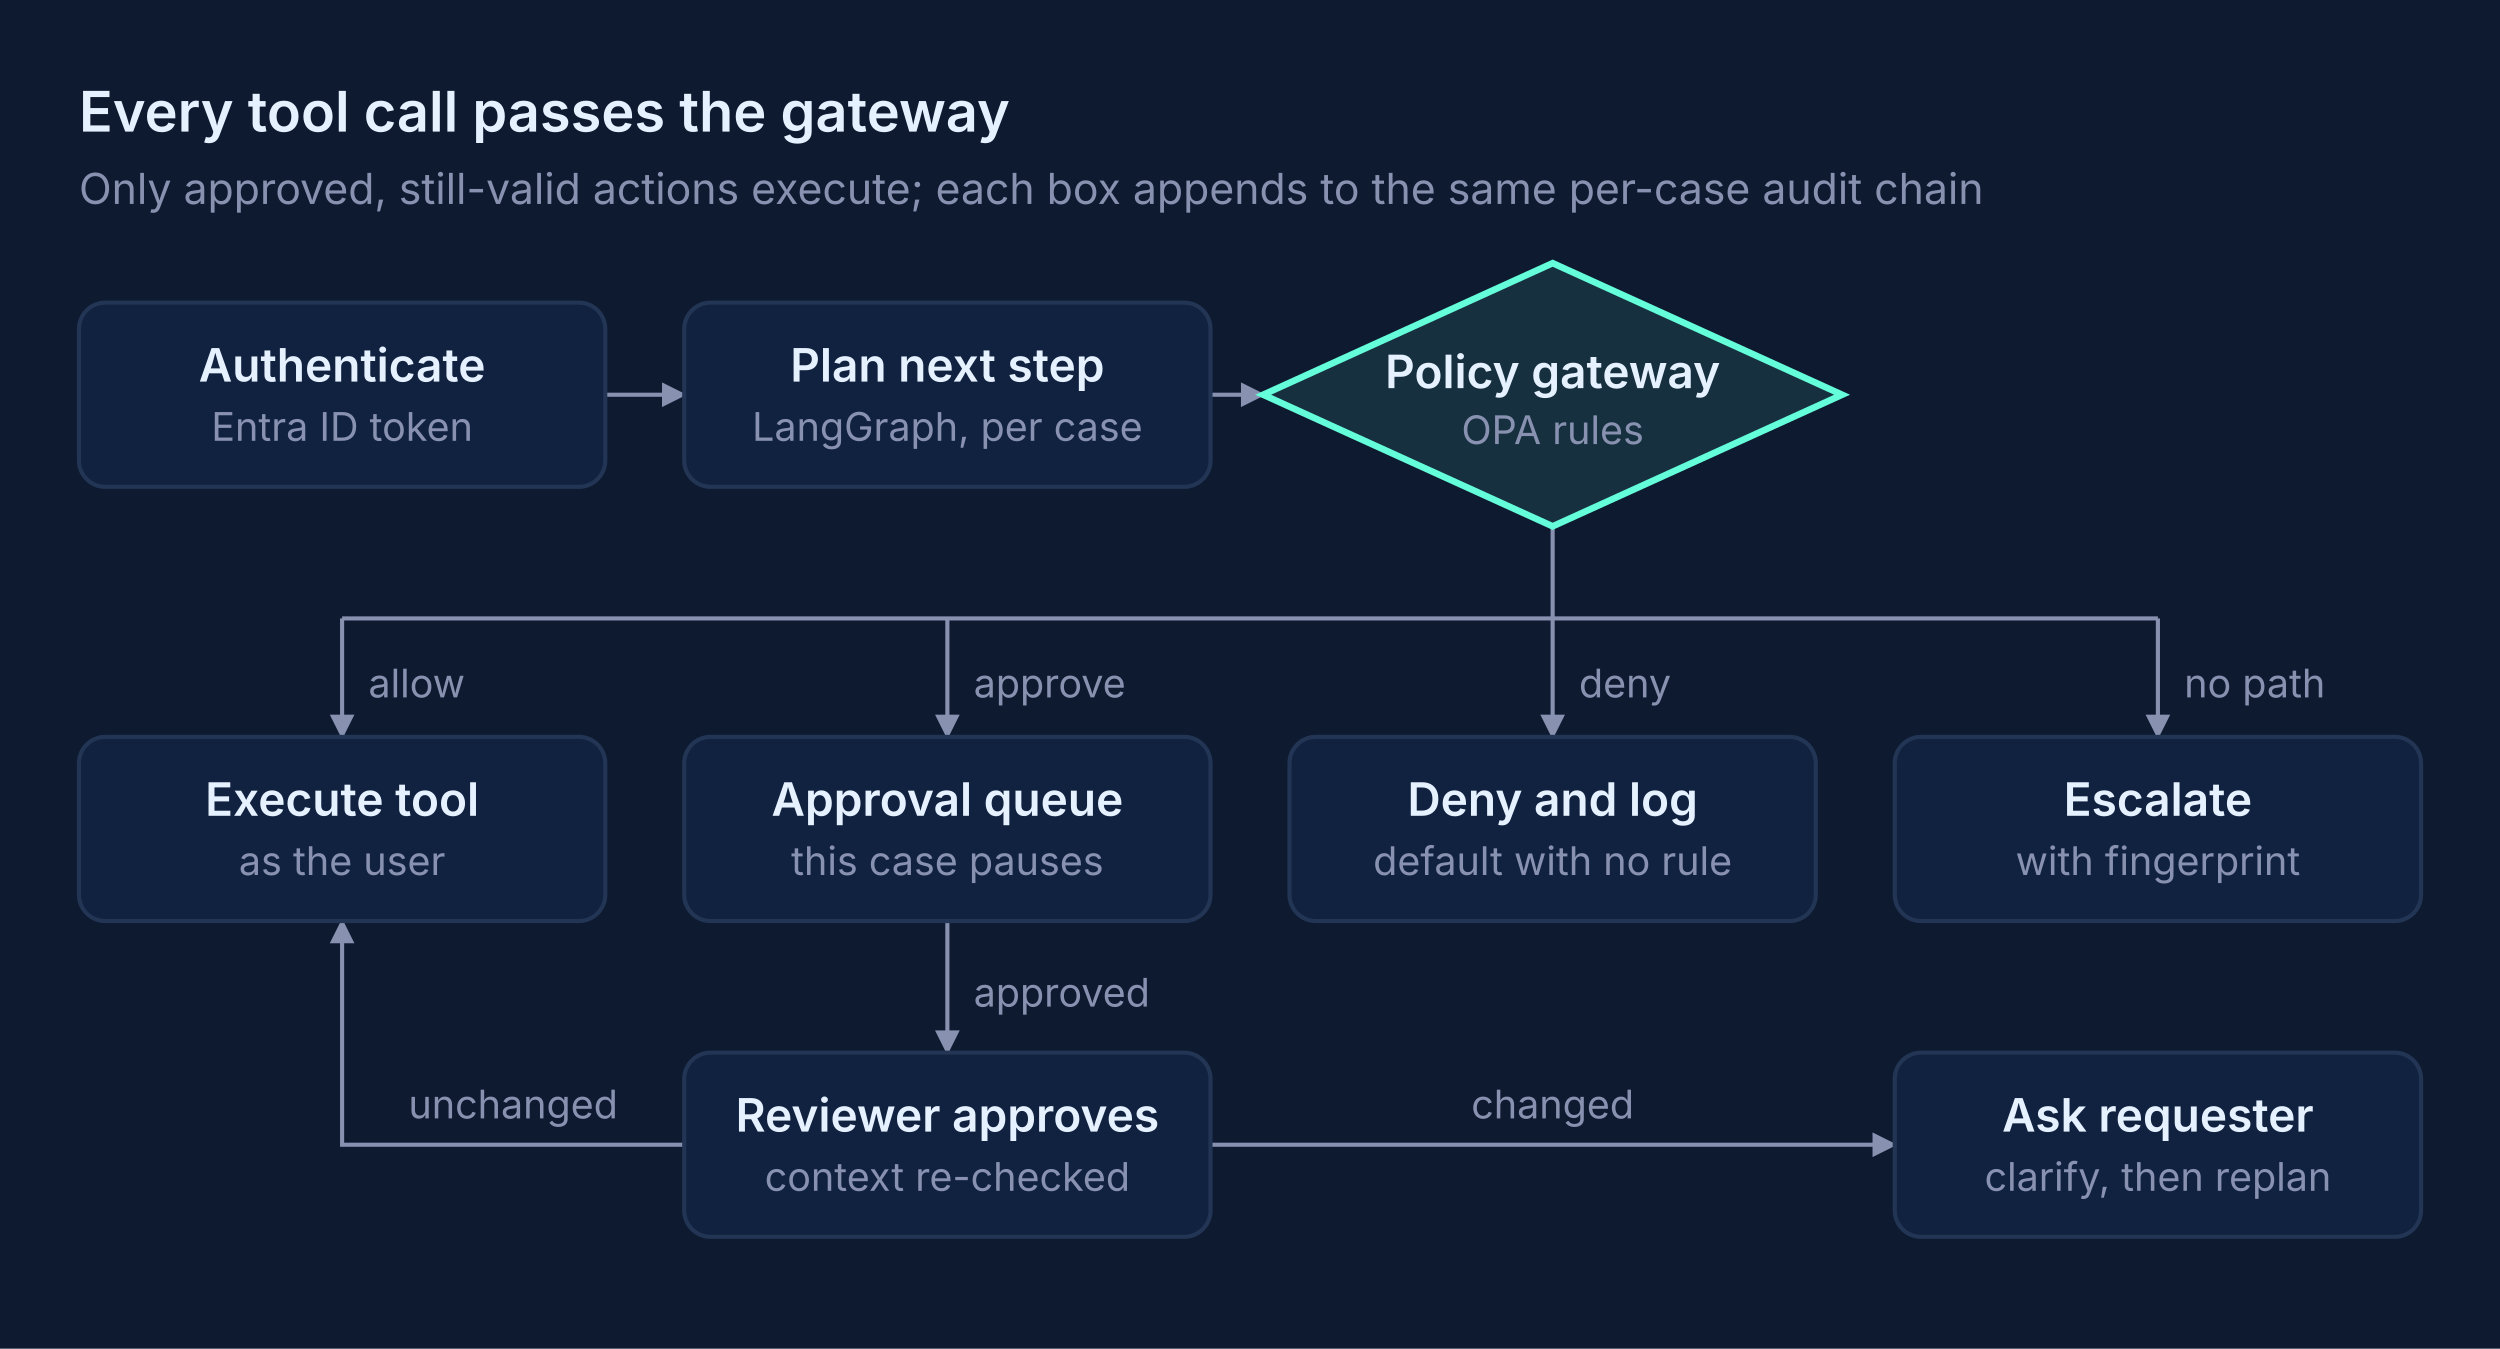
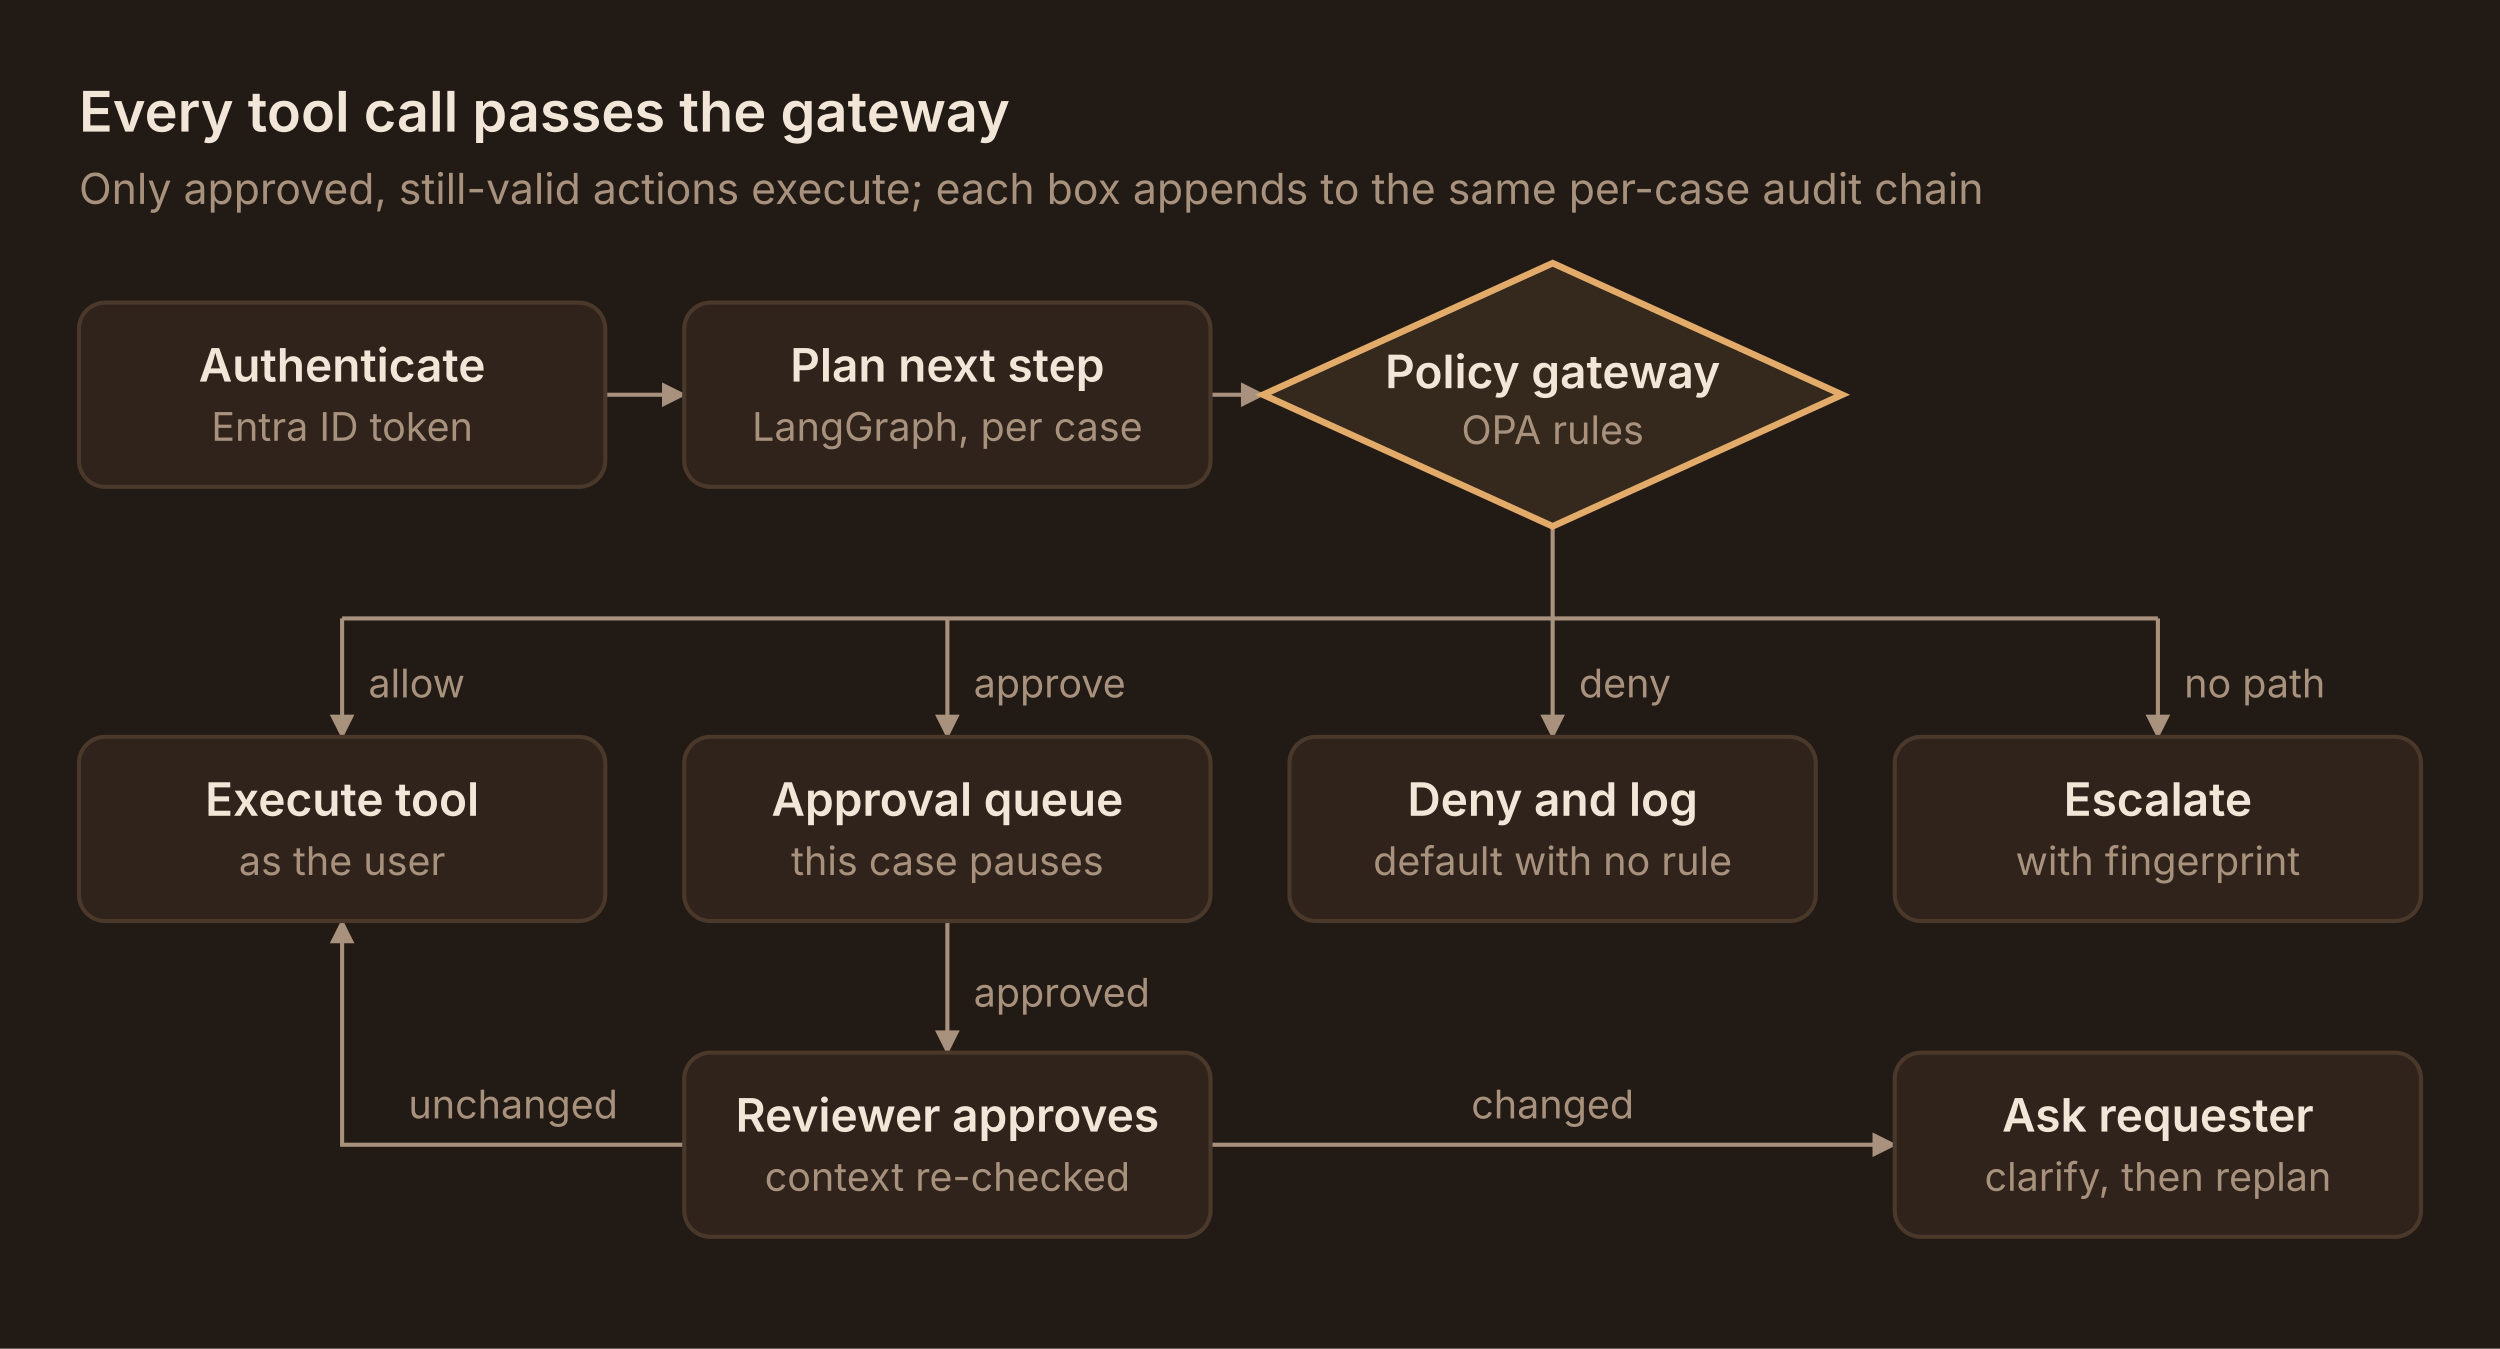
<svg xmlns="http://www.w3.org/2000/svg" viewBox="0 0 760 410" role="img" aria-label="Every tool call passes the gateway; only approved, still-valid actions execute" font-family="Inter, ui-sans-serif, system-ui, -apple-system, Segoe UI, sans-serif">
-   <rect width="760" height="410" fill="#0d1a30" />
+   <rect width="760" height="410" fill="#221a14" />
  <defs>
    <marker id="a" viewBox="0 0 10 10" refX="9" refY="5" markerWidth="6" markerHeight="6" orient="auto-start-reverse">
-       <path d="M0 0L10 5L0 10z" fill="#8892b0" />
+       <path d="M0 0L10 5L0 10z" fill="#a8927d" />
    </marker>
  </defs>
-   <text x="24" y="40" font-size="17" font-weight="600" fill="#e6f1ff">Every tool call passes the gateway</text>
-   <text x="24" y="62" font-size="13" fill="#8892b0">Only approved, still-valid actions execute; each box appends to the same per-case audit chain</text>
-   <g fill="none" stroke="#8892b0" stroke-width="1.25">
+   <text x="24" y="40" font-size="17" font-weight="600" fill="#f2e6d8">Every tool call passes the gateway</text>
+   <text x="24" y="62" font-size="13" fill="#a8927d">Only approved, still-valid actions execute; each box appends to the same per-case audit chain</text>
+   <g fill="none" stroke="#a8927d" stroke-width="1.25">
    <path d="M184 120H208" marker-end="url(#a)" />
    <path d="M368 120H384" marker-end="url(#a)" />
    <path d="M472 160V188" />
    <path d="M104 188H656" />
    <path d="M104 188V224" marker-end="url(#a)" />
    <path d="M288 188V224" marker-end="url(#a)" />
    <path d="M472 188V224" marker-end="url(#a)" />
    <path d="M656 188V224" marker-end="url(#a)" />
    <path d="M288 280V320" marker-end="url(#a)" />
    <path d="M208 348H104V280" marker-end="url(#a)" />
    <path d="M368 348H576" marker-end="url(#a)" />
  </g>
  <g text-anchor="middle">
-     <rect x="24" y="92" width="160" height="56" rx="8" fill="#112240" stroke="#233554" stroke-width="1.25" />
-     <text x="104" y="116" font-size="14" font-weight="600" fill="#e6f1ff">Authenticate</text>
-     <text x="104" y="134" font-size="12" fill="#8892b0">Entra ID token</text>
-     <rect x="208" y="92" width="160" height="56" rx="8" fill="#112240" stroke="#233554" stroke-width="1.25" />
-     <text x="288" y="116" font-size="14" font-weight="600" fill="#e6f1ff">Plan next step</text>
-     <text x="288" y="134" font-size="12" fill="#8892b0">LangGraph, per case</text>
-     <polygon points="384,120 472,80 560,120 472,160" fill="#64ffda" fill-opacity="0.1" stroke="#64ffda" stroke-width="2" />
-     <text x="472" y="118" font-size="14" font-weight="600" fill="#e6f1ff">Policy gateway</text>
-     <text x="472" y="135" font-size="12" fill="#8892b0">OPA rules</text>
-     <rect x="24" y="224" width="160" height="56" rx="8" fill="#112240" stroke="#233554" stroke-width="1.25" />
-     <text x="104" y="248" font-size="14" font-weight="600" fill="#e6f1ff">Execute tool</text>
-     <text x="104" y="266" font-size="12" fill="#8892b0">as the user</text>
-     <rect x="208" y="224" width="160" height="56" rx="8" fill="#112240" stroke="#233554" stroke-width="1.25" />
-     <text x="288" y="248" font-size="14" font-weight="600" fill="#e6f1ff">Approval queue</text>
-     <text x="288" y="266" font-size="12" fill="#8892b0">this case pauses</text>
-     <rect x="392" y="224" width="160" height="56" rx="8" fill="#112240" stroke="#233554" stroke-width="1.25" />
-     <text x="472" y="248" font-size="14" font-weight="600" fill="#e6f1ff">Deny and log</text>
-     <text x="472" y="266" font-size="12" fill="#8892b0">default with no rule</text>
-     <rect x="576" y="224" width="160" height="56" rx="8" fill="#112240" stroke="#233554" stroke-width="1.25" />
-     <text x="656" y="248" font-size="14" font-weight="600" fill="#e6f1ff">Escalate</text>
-     <text x="656" y="266" font-size="12" fill="#8892b0">with fingerprint</text>
-     <rect x="208" y="320" width="160" height="56" rx="8" fill="#112240" stroke="#233554" stroke-width="1.25" />
-     <text x="288" y="344" font-size="14" font-weight="600" fill="#e6f1ff">Reviewer approves</text>
-     <text x="288" y="362" font-size="12" fill="#8892b0">context re-checked</text>
-     <rect x="576" y="320" width="160" height="56" rx="8" fill="#112240" stroke="#233554" stroke-width="1.25" />
-     <text x="656" y="344" font-size="14" font-weight="600" fill="#e6f1ff">Ask requester</text>
-     <text x="656" y="362" font-size="12" fill="#8892b0">clarify, then replan</text>
+     <rect x="24" y="92" width="160" height="56" rx="8" fill="#2f231b" stroke="#4a382b" stroke-width="1.25" />
+     <text x="104" y="116" font-size="14" font-weight="600" fill="#f2e6d8">Authenticate</text>
+     <text x="104" y="134" font-size="12" fill="#a8927d">Entra ID token</text>
+     <rect x="208" y="92" width="160" height="56" rx="8" fill="#2f231b" stroke="#4a382b" stroke-width="1.25" />
+     <text x="288" y="116" font-size="14" font-weight="600" fill="#f2e6d8">Plan next step</text>
+     <text x="288" y="134" font-size="12" fill="#a8927d">LangGraph, per case</text>
+     <polygon points="384,120 472,80 560,120 472,160" fill="#e3ab6a" fill-opacity="0.1" stroke="#e3ab6a" stroke-width="2" />
+     <text x="472" y="118" font-size="14" font-weight="600" fill="#f2e6d8">Policy gateway</text>
+     <text x="472" y="135" font-size="12" fill="#a8927d">OPA rules</text>
+     <rect x="24" y="224" width="160" height="56" rx="8" fill="#2f231b" stroke="#4a382b" stroke-width="1.25" />
+     <text x="104" y="248" font-size="14" font-weight="600" fill="#f2e6d8">Execute tool</text>
+     <text x="104" y="266" font-size="12" fill="#a8927d">as the user</text>
+     <rect x="208" y="224" width="160" height="56" rx="8" fill="#2f231b" stroke="#4a382b" stroke-width="1.25" />
+     <text x="288" y="248" font-size="14" font-weight="600" fill="#f2e6d8">Approval queue</text>
+     <text x="288" y="266" font-size="12" fill="#a8927d">this case pauses</text>
+     <rect x="392" y="224" width="160" height="56" rx="8" fill="#2f231b" stroke="#4a382b" stroke-width="1.25" />
+     <text x="472" y="248" font-size="14" font-weight="600" fill="#f2e6d8">Deny and log</text>
+     <text x="472" y="266" font-size="12" fill="#a8927d">default with no rule</text>
+     <rect x="576" y="224" width="160" height="56" rx="8" fill="#2f231b" stroke="#4a382b" stroke-width="1.25" />
+     <text x="656" y="248" font-size="14" font-weight="600" fill="#f2e6d8">Escalate</text>
+     <text x="656" y="266" font-size="12" fill="#a8927d">with fingerprint</text>
+     <rect x="208" y="320" width="160" height="56" rx="8" fill="#2f231b" stroke="#4a382b" stroke-width="1.25" />
+     <text x="288" y="344" font-size="14" font-weight="600" fill="#f2e6d8">Reviewer approves</text>
+     <text x="288" y="362" font-size="12" fill="#a8927d">context re-checked</text>
+     <rect x="576" y="320" width="160" height="56" rx="8" fill="#2f231b" stroke="#4a382b" stroke-width="1.25" />
+     <text x="656" y="344" font-size="14" font-weight="600" fill="#f2e6d8">Ask requester</text>
+     <text x="656" y="362" font-size="12" fill="#a8927d">clarify, then replan</text>
  </g>
-   <g font-size="12" fill="#8892b0">
+   <g font-size="12" fill="#a8927d">
    <text x="112" y="212">allow</text>
    <text x="296" y="212">approve</text>
    <text x="480" y="212">deny</text>
    <text x="664" y="212">no path</text>
    <text x="296" y="306">approved</text>
    <text x="156" y="340" text-anchor="middle">unchanged</text>
    <text x="472" y="340" text-anchor="middle">changed</text>
  </g>
</svg>
